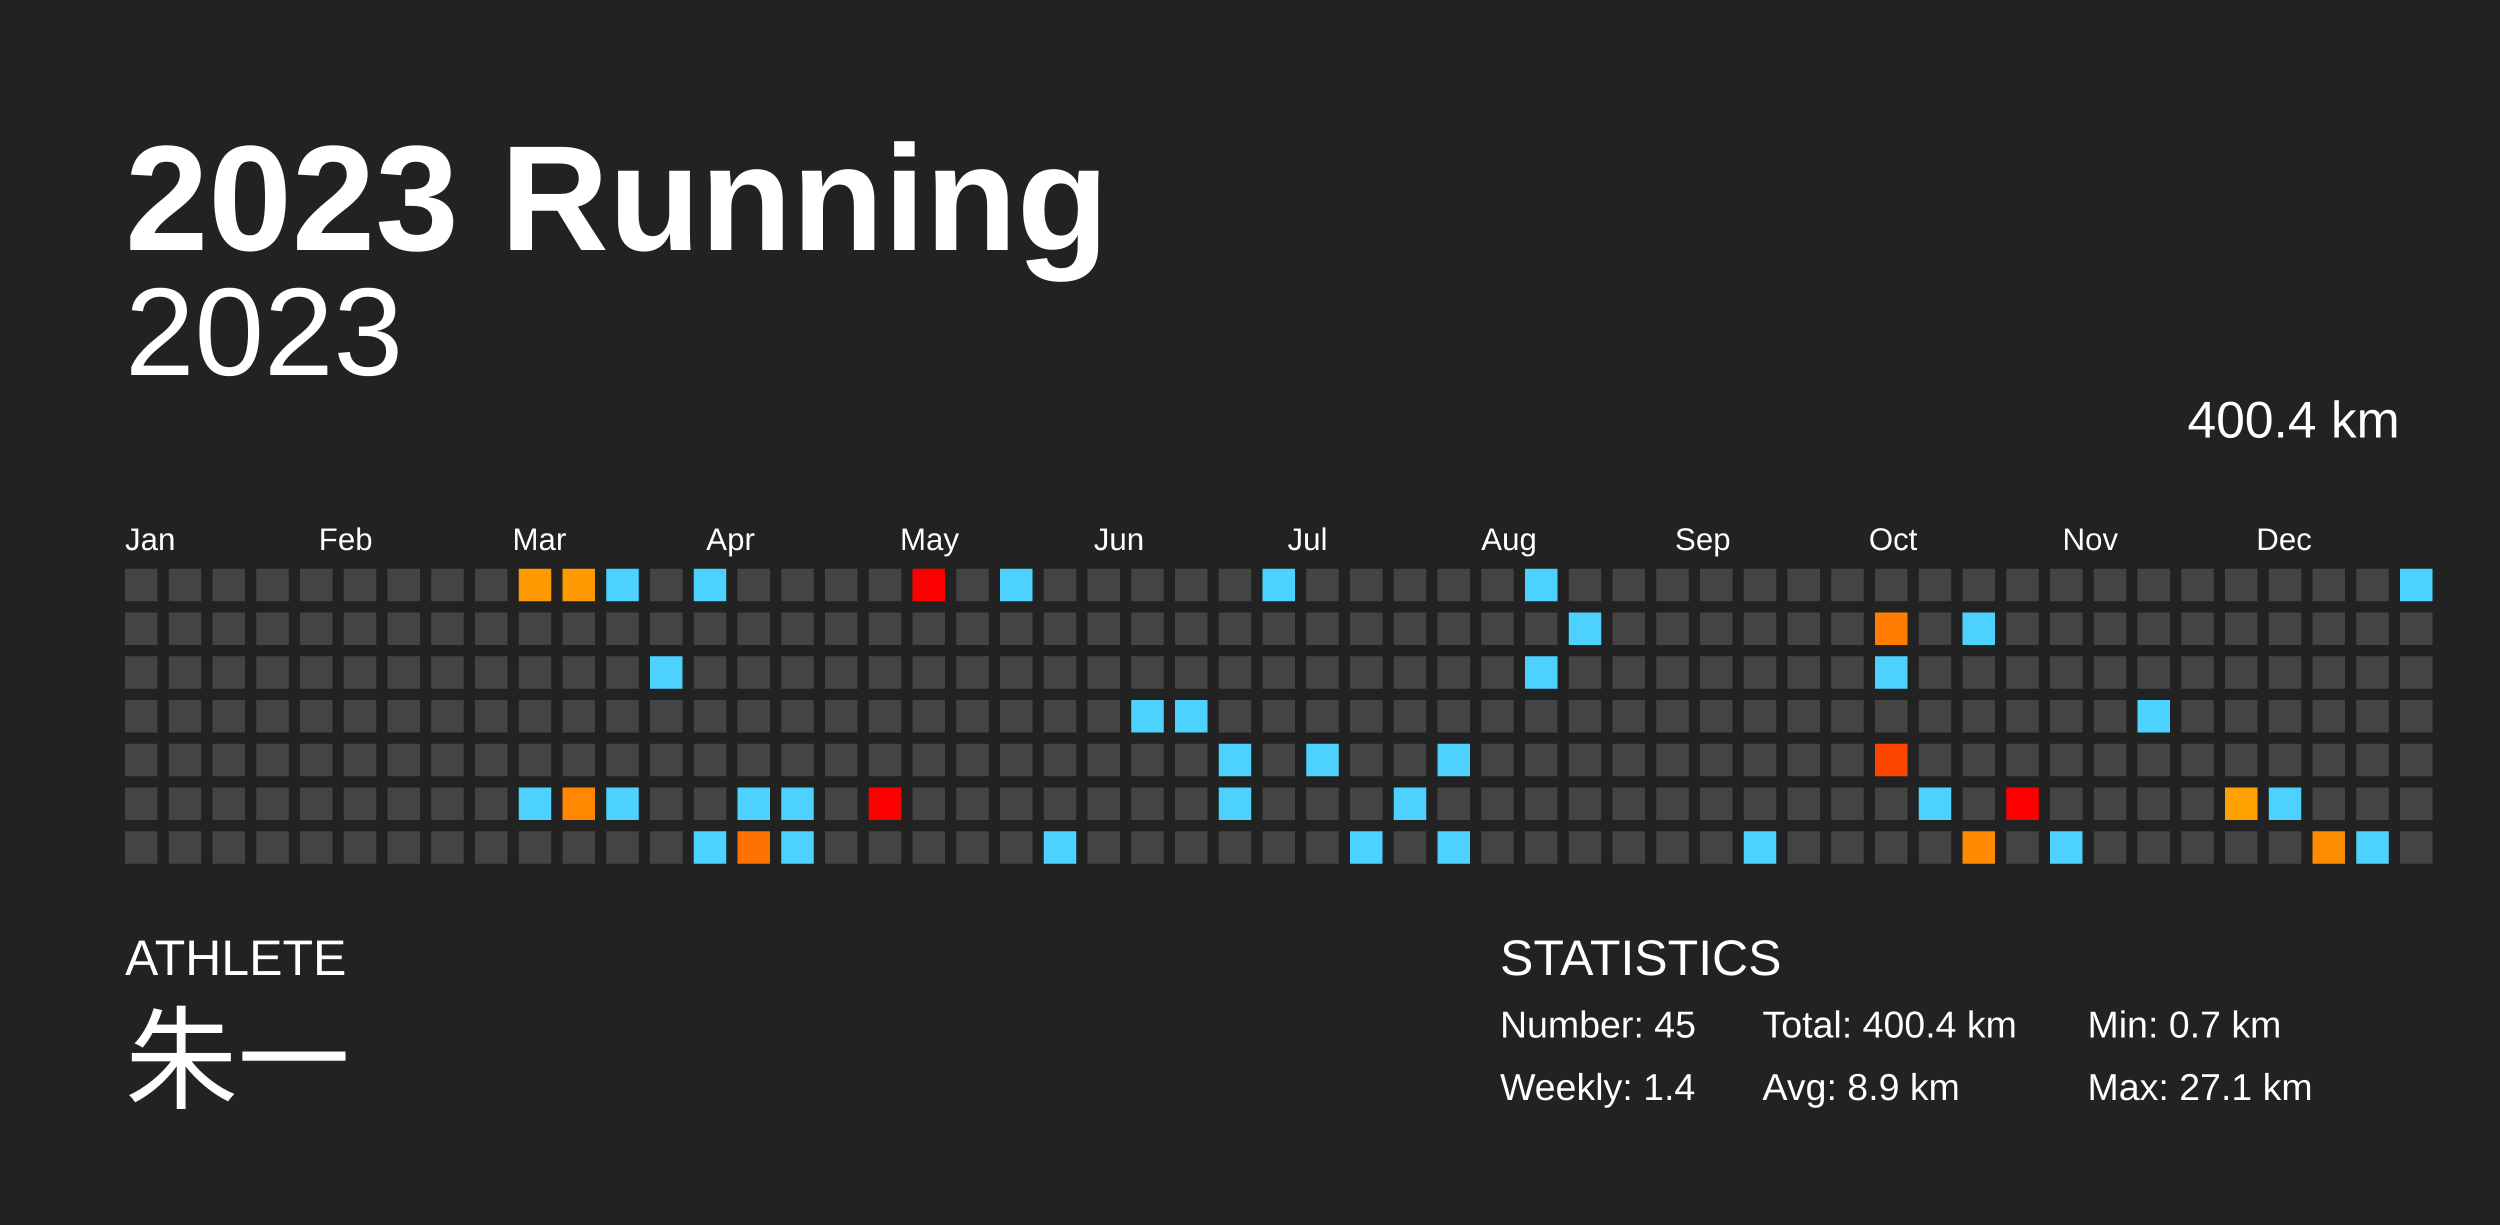
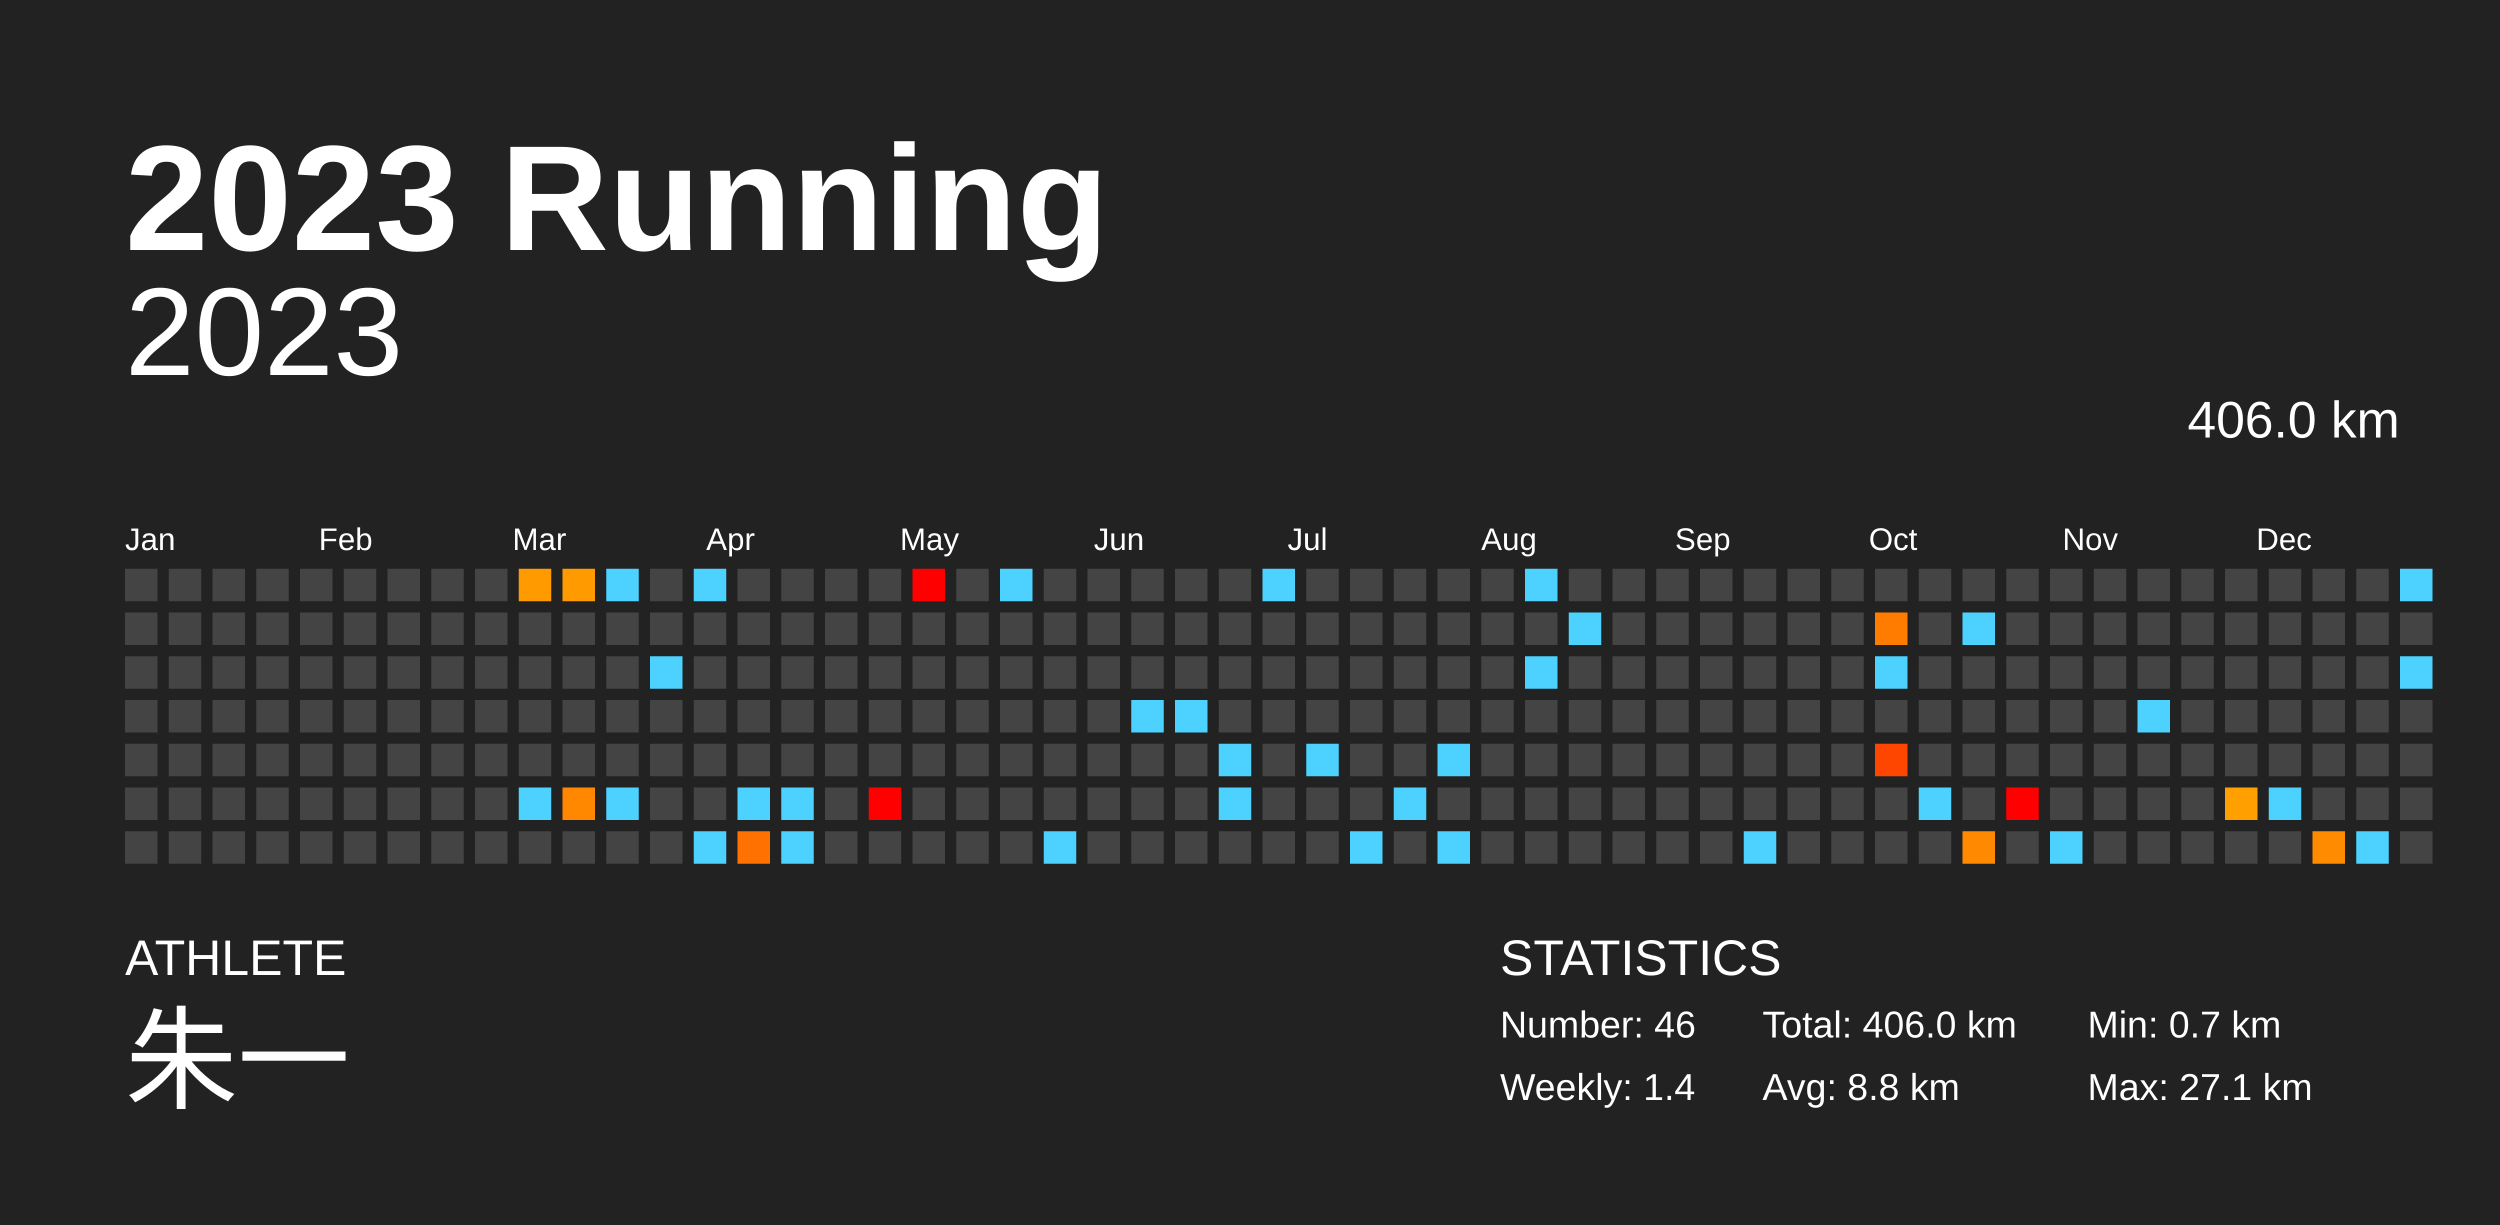
<svg xmlns="http://www.w3.org/2000/svg" baseProfile="full" height="98mm" version="1.1" viewBox="0,0,200,98" width="200mm">
  <defs />
  <rect fill="#222222" height="98" width="200" x="0" y="0" />
  <text fill="#FFFFFF" style="font-size:12px; font-family:Arial; font-weight:bold;" x="10" y="20">2023 Running</text>
  <text fill="#FFFFFF" style="font-size:4px; font-family:Arial" x="10" y="78">ATHLETE</text>
  <text fill="#FFFFFF" style="font-size:9px; font-family:Arial" x="10" y="88">朱一</text>
  <text fill="#FFFFFF" style="font-size:4px; font-family:Arial" x="120" y="78">STATISTICS</text>
-   <text fill="#FFFFFF" style="font-size:3px; font-family:Arial" x="120" y="83">Number: 45</text>
+   <text fill="#FFFFFF" style="font-size:3px; font-family:Arial" x="120" y="83">Number: 46</text>
  <text fill="#FFFFFF" style="font-size:3px; font-family:Arial" x="120" y="88">Weekly: 1.4</text>
-   <text fill="#FFFFFF" style="font-size:3px; font-family:Arial" x="141" y="83">Total: 400.4 km</text>
-   <text fill="#FFFFFF" style="font-size:3px; font-family:Arial" x="141" y="88">Avg: 8.9 km</text>
+   <text fill="#FFFFFF" style="font-size:3px; font-family:Arial" x="141" y="83">Total: 406.0 km</text>
+   <text fill="#FFFFFF" style="font-size:3px; font-family:Arial" x="141" y="88">Avg: 8.8 km</text>
  <text fill="#FFFFFF" style="font-size:3px; font-family:Arial" x="167" y="83">Min: 0.7 km</text>
  <text fill="#FFFFFF" style="font-size:3px; font-family:Arial" x="167" y="88">Max: 27.1 km</text>
  <text alignment-baseline="hanging" fill="#FFFFFF" style="font-size:10.0px; font-family:Arial;" x="10" y="30">2023</text>
-   <text alignment-baseline="hanging" fill="#FFFFFF" style="font-size:4.125px; font-family:Arial;" x="175" y="35">400.4 km</text>
+   <text alignment-baseline="hanging" fill="#FFFFFF" style="font-size:4.125px; font-family:Arial;" x="175" y="35">406.0 km</text>
  <text fill="#FFFFFF" style="font-size:2.5px; font-family:Arial" x="10.0" y="44">Jan</text>
  <text fill="#FFFFFF" style="font-size:2.5px; font-family:Arial" x="25.5" y="44">Feb</text>
  <text fill="#FFFFFF" style="font-size:2.5px; font-family:Arial" x="41.0" y="44">Mar</text>
  <text fill="#FFFFFF" style="font-size:2.5px; font-family:Arial" x="56.5" y="44">Apr</text>
  <text fill="#FFFFFF" style="font-size:2.5px; font-family:Arial" x="72.0" y="44">May</text>
  <text fill="#FFFFFF" style="font-size:2.5px; font-family:Arial" x="87.5" y="44">Jun</text>
  <text fill="#FFFFFF" style="font-size:2.5px; font-family:Arial" x="103.0" y="44">Jul</text>
  <text fill="#FFFFFF" style="font-size:2.5px; font-family:Arial" x="118.5" y="44">Aug</text>
  <text fill="#FFFFFF" style="font-size:2.5px; font-family:Arial" x="134.0" y="44">Sep</text>
  <text fill="#FFFFFF" style="font-size:2.5px; font-family:Arial" x="149.5" y="44">Oct</text>
  <text fill="#FFFFFF" style="font-size:2.5px; font-family:Arial" x="165.0" y="44">Nov</text>
  <text fill="#FFFFFF" style="font-size:2.5px; font-family:Arial" x="180.5" y="44">Dec</text>
  <rect fill="#444444" height="2.6" width="2.6" x="10.0" y="45.5" />
  <rect fill="#444444" height="2.6" width="2.6" x="10.0" y="49.0" />
  <rect fill="#444444" height="2.6" width="2.6" x="10.0" y="52.5" />
  <rect fill="#444444" height="2.6" width="2.6" x="10.0" y="56.0" />
  <rect fill="#444444" height="2.6" width="2.6" x="10.0" y="59.5" />
  <rect fill="#444444" height="2.6" width="2.6" x="10.0" y="63.0" />
  <rect fill="#444444" height="2.6" width="2.6" x="10.0" y="66.5" />
  <rect fill="#444444" height="2.6" width="2.6" x="13.5" y="45.5" />
  <rect fill="#444444" height="2.6" width="2.6" x="13.5" y="49.0" />
  <rect fill="#444444" height="2.6" width="2.6" x="13.5" y="52.5" />
  <rect fill="#444444" height="2.6" width="2.6" x="13.5" y="56.0" />
  <rect fill="#444444" height="2.6" width="2.6" x="13.5" y="59.5" />
  <rect fill="#444444" height="2.6" width="2.6" x="13.5" y="63.0" />
  <rect fill="#444444" height="2.6" width="2.6" x="13.5" y="66.5" />
  <rect fill="#444444" height="2.6" width="2.6" x="17.0" y="45.5" />
  <rect fill="#444444" height="2.6" width="2.6" x="17.0" y="49.0" />
  <rect fill="#444444" height="2.6" width="2.6" x="17.0" y="52.5" />
  <rect fill="#444444" height="2.6" width="2.6" x="17.0" y="56.0" />
  <rect fill="#444444" height="2.6" width="2.6" x="17.0" y="59.5" />
  <rect fill="#444444" height="2.6" width="2.6" x="17.0" y="63.0" />
  <rect fill="#444444" height="2.6" width="2.6" x="17.0" y="66.5" />
  <rect fill="#444444" height="2.6" width="2.6" x="20.5" y="45.5" />
  <rect fill="#444444" height="2.6" width="2.6" x="20.5" y="49.0" />
  <rect fill="#444444" height="2.6" width="2.6" x="20.5" y="52.5" />
  <rect fill="#444444" height="2.6" width="2.6" x="20.5" y="56.0" />
  <rect fill="#444444" height="2.6" width="2.6" x="20.5" y="59.5" />
  <rect fill="#444444" height="2.6" width="2.6" x="20.5" y="63.0" />
  <rect fill="#444444" height="2.6" width="2.6" x="20.5" y="66.5" />
  <rect fill="#444444" height="2.6" width="2.6" x="24.0" y="45.5" />
  <rect fill="#444444" height="2.6" width="2.6" x="24.0" y="49.0" />
  <rect fill="#444444" height="2.6" width="2.6" x="24.0" y="52.5" />
  <rect fill="#444444" height="2.6" width="2.6" x="24.0" y="56.0" />
  <rect fill="#444444" height="2.6" width="2.6" x="24.0" y="59.5" />
  <rect fill="#444444" height="2.6" width="2.6" x="24.0" y="63.0" />
  <rect fill="#444444" height="2.6" width="2.6" x="24.0" y="66.5" />
  <rect fill="#444444" height="2.6" width="2.6" x="27.5" y="45.5" />
  <rect fill="#444444" height="2.6" width="2.6" x="27.5" y="49.0" />
  <rect fill="#444444" height="2.6" width="2.6" x="27.5" y="52.5" />
  <rect fill="#444444" height="2.6" width="2.6" x="27.5" y="56.0" />
  <rect fill="#444444" height="2.6" width="2.6" x="27.5" y="59.5" />
  <rect fill="#444444" height="2.6" width="2.6" x="27.5" y="63.0" />
  <rect fill="#444444" height="2.6" width="2.6" x="27.5" y="66.5" />
  <rect fill="#444444" height="2.6" width="2.6" x="31.0" y="45.5" />
  <rect fill="#444444" height="2.6" width="2.6" x="31.0" y="49.0" />
  <rect fill="#444444" height="2.6" width="2.6" x="31.0" y="52.5" />
  <rect fill="#444444" height="2.6" width="2.6" x="31.0" y="56.0" />
  <rect fill="#444444" height="2.6" width="2.6" x="31.0" y="59.5" />
  <rect fill="#444444" height="2.6" width="2.6" x="31.0" y="63.0" />
  <rect fill="#444444" height="2.6" width="2.6" x="31.0" y="66.5" />
  <rect fill="#444444" height="2.6" width="2.6" x="34.5" y="45.5" />
  <rect fill="#444444" height="2.6" width="2.6" x="34.5" y="49.0" />
  <rect fill="#444444" height="2.6" width="2.6" x="34.5" y="52.5" />
  <rect fill="#444444" height="2.6" width="2.6" x="34.5" y="56.0" />
  <rect fill="#444444" height="2.6" width="2.6" x="34.5" y="59.5" />
  <rect fill="#444444" height="2.6" width="2.6" x="34.5" y="63.0" />
  <rect fill="#444444" height="2.6" width="2.6" x="34.5" y="66.5" />
  <rect fill="#444444" height="2.6" width="2.6" x="38.0" y="45.5" />
  <rect fill="#444444" height="2.6" width="2.6" x="38.0" y="49.0" />
  <rect fill="#444444" height="2.6" width="2.6" x="38.0" y="52.5" />
  <rect fill="#444444" height="2.6" width="2.6" x="38.0" y="56.0" />
  <rect fill="#444444" height="2.6" width="2.6" x="38.0" y="59.5" />
  <rect fill="#444444" height="2.6" width="2.6" x="38.0" y="63.0" />
  <rect fill="#444444" height="2.6" width="2.6" x="38.0" y="66.5" />
  <rect fill="#ff9a00" height="2.6" width="2.6" x="41.5" y="45.5" />
  <rect fill="#444444" height="2.6" width="2.6" x="41.5" y="49.0" />
  <rect fill="#444444" height="2.6" width="2.6" x="41.5" y="52.5" />
  <rect fill="#444444" height="2.6" width="2.6" x="41.5" y="56.0" />
  <rect fill="#444444" height="2.6" width="2.6" x="41.5" y="59.5" />
  <rect fill="#4dd2ff" height="2.6" width="2.6" x="41.5" y="63.0" />
  <rect fill="#444444" height="2.6" width="2.6" x="41.5" y="66.5" />
  <rect fill="#ff9b00" height="2.6" width="2.6" x="45.0" y="45.5" />
  <rect fill="#444444" height="2.6" width="2.6" x="45.0" y="49.0" />
  <rect fill="#444444" height="2.6" width="2.6" x="45.0" y="52.5" />
  <rect fill="#444444" height="2.6" width="2.6" x="45.0" y="56.0" />
  <rect fill="#444444" height="2.6" width="2.6" x="45.0" y="59.5" />
  <rect fill="#ff8800" height="2.6" width="2.6" x="45.0" y="63.0" />
  <rect fill="#444444" height="2.6" width="2.6" x="45.0" y="66.5" />
  <rect fill="#4dd2ff" height="2.6" width="2.6" x="48.5" y="45.5" />
  <rect fill="#444444" height="2.6" width="2.6" x="48.5" y="49.0" />
  <rect fill="#444444" height="2.6" width="2.6" x="48.5" y="52.5" />
  <rect fill="#444444" height="2.6" width="2.6" x="48.5" y="56.0" />
  <rect fill="#444444" height="2.6" width="2.6" x="48.5" y="59.5" />
  <rect fill="#4dd2ff" height="2.6" width="2.6" x="48.5" y="63.0" />
  <rect fill="#444444" height="2.6" width="2.6" x="48.5" y="66.5" />
  <rect fill="#444444" height="2.6" width="2.6" x="52.0" y="45.5" />
  <rect fill="#444444" height="2.6" width="2.6" x="52.0" y="49.0" />
  <rect fill="#4dd2ff" height="2.6" width="2.6" x="52.0" y="52.5" />
  <rect fill="#444444" height="2.6" width="2.6" x="52.0" y="56.0" />
  <rect fill="#444444" height="2.6" width="2.6" x="52.0" y="59.5" />
  <rect fill="#444444" height="2.6" width="2.6" x="52.0" y="63.0" />
  <rect fill="#444444" height="2.6" width="2.6" x="52.0" y="66.5" />
  <rect fill="#4dd2ff" height="2.6" width="2.6" x="55.5" y="45.5" />
  <rect fill="#444444" height="2.6" width="2.6" x="55.5" y="49.0" />
  <rect fill="#444444" height="2.6" width="2.6" x="55.5" y="52.5" />
  <rect fill="#444444" height="2.6" width="2.6" x="55.5" y="56.0" />
  <rect fill="#444444" height="2.6" width="2.6" x="55.5" y="59.5" />
  <rect fill="#444444" height="2.6" width="2.6" x="55.5" y="63.0" />
  <rect fill="#4dd2ff" height="2.6" width="2.6" x="55.5" y="66.5" />
  <rect fill="#444444" height="2.6" width="2.6" x="59.0" y="45.5" />
  <rect fill="#444444" height="2.6" width="2.6" x="59.0" y="49.0" />
  <rect fill="#444444" height="2.6" width="2.6" x="59.0" y="52.5" />
  <rect fill="#444444" height="2.6" width="2.6" x="59.0" y="56.0" />
  <rect fill="#444444" height="2.6" width="2.6" x="59.0" y="59.5" />
  <rect fill="#4dd2ff" height="2.6" width="2.6" x="59.0" y="63.0" />
  <rect fill="#ff7100" height="2.6" width="2.6" x="59.0" y="66.5" />
  <rect fill="#444444" height="2.6" width="2.6" x="62.5" y="45.5" />
  <rect fill="#444444" height="2.6" width="2.6" x="62.5" y="49.0" />
  <rect fill="#444444" height="2.6" width="2.6" x="62.5" y="52.5" />
  <rect fill="#444444" height="2.6" width="2.6" x="62.5" y="56.0" />
  <rect fill="#444444" height="2.6" width="2.6" x="62.5" y="59.5" />
  <rect fill="#4dd2ff" height="2.6" width="2.6" x="62.5" y="63.0" />
  <rect fill="#4dd2ff" height="2.6" width="2.6" x="62.5" y="66.5" />
  <rect fill="#444444" height="2.6" width="2.6" x="66.0" y="45.5" />
  <rect fill="#444444" height="2.6" width="2.6" x="66.0" y="49.0" />
  <rect fill="#444444" height="2.6" width="2.6" x="66.0" y="52.5" />
  <rect fill="#444444" height="2.6" width="2.6" x="66.0" y="56.0" />
  <rect fill="#444444" height="2.6" width="2.6" x="66.0" y="59.5" />
  <rect fill="#444444" height="2.6" width="2.6" x="66.0" y="63.0" />
  <rect fill="#444444" height="2.6" width="2.6" x="66.0" y="66.5" />
  <rect fill="#444444" height="2.6" width="2.6" x="69.5" y="45.5" />
  <rect fill="#444444" height="2.6" width="2.6" x="69.5" y="49.0" />
  <rect fill="#444444" height="2.6" width="2.6" x="69.5" y="52.5" />
  <rect fill="#444444" height="2.6" width="2.6" x="69.5" y="56.0" />
  <rect fill="#444444" height="2.6" width="2.6" x="69.5" y="59.5" />
  <rect fill="red" height="2.6" width="2.6" x="69.5" y="63.0" />
  <rect fill="#444444" height="2.6" width="2.6" x="69.5" y="66.5" />
  <rect fill="red" height="2.6" width="2.6" x="73.0" y="45.5" />
  <rect fill="#444444" height="2.6" width="2.6" x="73.0" y="49.0" />
  <rect fill="#444444" height="2.6" width="2.6" x="73.0" y="52.5" />
  <rect fill="#444444" height="2.6" width="2.6" x="73.0" y="56.0" />
  <rect fill="#444444" height="2.6" width="2.6" x="73.0" y="59.5" />
  <rect fill="#444444" height="2.6" width="2.6" x="73.0" y="63.0" />
  <rect fill="#444444" height="2.6" width="2.6" x="73.0" y="66.5" />
  <rect fill="#444444" height="2.6" width="2.6" x="76.5" y="45.5" />
  <rect fill="#444444" height="2.6" width="2.6" x="76.5" y="49.0" />
  <rect fill="#444444" height="2.6" width="2.6" x="76.5" y="52.5" />
  <rect fill="#444444" height="2.6" width="2.6" x="76.5" y="56.0" />
  <rect fill="#444444" height="2.6" width="2.6" x="76.5" y="59.5" />
  <rect fill="#444444" height="2.6" width="2.6" x="76.5" y="63.0" />
  <rect fill="#444444" height="2.6" width="2.6" x="76.5" y="66.5" />
  <rect fill="#4dd2ff" height="2.6" width="2.6" x="80.0" y="45.5" />
  <rect fill="#444444" height="2.6" width="2.6" x="80.0" y="49.0" />
  <rect fill="#444444" height="2.6" width="2.6" x="80.0" y="52.5" />
  <rect fill="#444444" height="2.6" width="2.6" x="80.0" y="56.0" />
  <rect fill="#444444" height="2.6" width="2.6" x="80.0" y="59.5" />
  <rect fill="#444444" height="2.6" width="2.6" x="80.0" y="63.0" />
  <rect fill="#444444" height="2.6" width="2.6" x="80.0" y="66.5" />
  <rect fill="#444444" height="2.6" width="2.6" x="83.5" y="45.5" />
  <rect fill="#444444" height="2.6" width="2.6" x="83.5" y="49.0" />
  <rect fill="#444444" height="2.6" width="2.6" x="83.5" y="52.5" />
  <rect fill="#444444" height="2.6" width="2.6" x="83.5" y="56.0" />
  <rect fill="#444444" height="2.6" width="2.6" x="83.5" y="59.5" />
  <rect fill="#444444" height="2.6" width="2.6" x="83.5" y="63.0" />
  <rect fill="#4dd2ff" height="2.6" width="2.6" x="83.5" y="66.5" />
  <rect fill="#444444" height="2.6" width="2.6" x="87.0" y="45.5" />
  <rect fill="#444444" height="2.6" width="2.6" x="87.0" y="49.0" />
  <rect fill="#444444" height="2.6" width="2.6" x="87.0" y="52.5" />
  <rect fill="#444444" height="2.6" width="2.6" x="87.0" y="56.0" />
  <rect fill="#444444" height="2.6" width="2.6" x="87.0" y="59.5" />
  <rect fill="#444444" height="2.6" width="2.6" x="87.0" y="63.0" />
  <rect fill="#444444" height="2.6" width="2.6" x="87.0" y="66.5" />
  <rect fill="#444444" height="2.6" width="2.6" x="90.5" y="45.5" />
  <rect fill="#444444" height="2.6" width="2.6" x="90.5" y="49.0" />
  <rect fill="#444444" height="2.6" width="2.6" x="90.5" y="52.5" />
  <rect fill="#4dd2ff" height="2.6" width="2.6" x="90.5" y="56.0" />
  <rect fill="#444444" height="2.6" width="2.6" x="90.5" y="59.5" />
  <rect fill="#444444" height="2.6" width="2.6" x="90.5" y="63.0" />
  <rect fill="#444444" height="2.6" width="2.6" x="90.5" y="66.5" />
  <rect fill="#444444" height="2.6" width="2.6" x="94.0" y="45.5" />
  <rect fill="#444444" height="2.6" width="2.6" x="94.0" y="49.0" />
  <rect fill="#444444" height="2.6" width="2.6" x="94.0" y="52.5" />
  <rect fill="#4dd2ff" height="2.6" width="2.6" x="94.0" y="56.0" />
  <rect fill="#444444" height="2.6" width="2.6" x="94.0" y="59.5" />
  <rect fill="#444444" height="2.6" width="2.6" x="94.0" y="63.0" />
  <rect fill="#444444" height="2.6" width="2.6" x="94.0" y="66.5" />
  <rect fill="#444444" height="2.6" width="2.6" x="97.5" y="45.5" />
  <rect fill="#444444" height="2.6" width="2.6" x="97.5" y="49.0" />
  <rect fill="#444444" height="2.6" width="2.6" x="97.5" y="52.5" />
  <rect fill="#444444" height="2.6" width="2.6" x="97.5" y="56.0" />
  <rect fill="#4dd2ff" height="2.6" width="2.6" x="97.5" y="59.5" />
  <rect fill="#4dd2ff" height="2.6" width="2.6" x="97.5" y="63.0" />
  <rect fill="#444444" height="2.6" width="2.6" x="97.5" y="66.5" />
  <rect fill="#4dd2ff" height="2.6" width="2.6" x="101.0" y="45.5" />
  <rect fill="#444444" height="2.6" width="2.6" x="101.0" y="49.0" />
  <rect fill="#444444" height="2.6" width="2.6" x="101.0" y="52.5" />
  <rect fill="#444444" height="2.6" width="2.6" x="101.0" y="56.0" />
  <rect fill="#444444" height="2.6" width="2.6" x="101.0" y="59.5" />
  <rect fill="#444444" height="2.6" width="2.6" x="101.0" y="63.0" />
  <rect fill="#444444" height="2.6" width="2.6" x="101.0" y="66.5" />
  <rect fill="#444444" height="2.6" width="2.6" x="104.5" y="45.5" />
  <rect fill="#444444" height="2.6" width="2.6" x="104.5" y="49.0" />
  <rect fill="#444444" height="2.6" width="2.6" x="104.5" y="52.5" />
  <rect fill="#444444" height="2.6" width="2.6" x="104.5" y="56.0" />
  <rect fill="#4dd2ff" height="2.6" width="2.6" x="104.5" y="59.5" />
  <rect fill="#444444" height="2.6" width="2.6" x="104.5" y="63.0" />
  <rect fill="#444444" height="2.6" width="2.6" x="104.5" y="66.5" />
  <rect fill="#444444" height="2.6" width="2.6" x="108.0" y="45.5" />
  <rect fill="#444444" height="2.6" width="2.6" x="108.0" y="49.0" />
  <rect fill="#444444" height="2.6" width="2.6" x="108.0" y="52.5" />
  <rect fill="#444444" height="2.6" width="2.6" x="108.0" y="56.0" />
  <rect fill="#444444" height="2.6" width="2.6" x="108.0" y="59.5" />
  <rect fill="#444444" height="2.6" width="2.6" x="108.0" y="63.0" />
  <rect fill="#4dd2ff" height="2.6" width="2.6" x="108.0" y="66.5" />
  <rect fill="#444444" height="2.6" width="2.6" x="111.5" y="45.5" />
  <rect fill="#444444" height="2.6" width="2.6" x="111.5" y="49.0" />
  <rect fill="#444444" height="2.6" width="2.6" x="111.5" y="52.5" />
  <rect fill="#444444" height="2.6" width="2.6" x="111.5" y="56.0" />
  <rect fill="#444444" height="2.6" width="2.6" x="111.5" y="59.5" />
  <rect fill="#4dd2ff" height="2.6" width="2.6" x="111.5" y="63.0" />
  <rect fill="#444444" height="2.6" width="2.6" x="111.5" y="66.5" />
  <rect fill="#444444" height="2.6" width="2.6" x="115.0" y="45.5" />
  <rect fill="#444444" height="2.6" width="2.6" x="115.0" y="49.0" />
  <rect fill="#444444" height="2.6" width="2.6" x="115.0" y="52.5" />
  <rect fill="#444444" height="2.6" width="2.6" x="115.0" y="56.0" />
  <rect fill="#4dd2ff" height="2.6" width="2.6" x="115.0" y="59.5" />
  <rect fill="#444444" height="2.6" width="2.6" x="115.0" y="63.0" />
  <rect fill="#4dd2ff" height="2.6" width="2.6" x="115.0" y="66.5" />
  <rect fill="#444444" height="2.6" width="2.6" x="118.5" y="45.5" />
  <rect fill="#444444" height="2.6" width="2.6" x="118.5" y="49.0" />
  <rect fill="#444444" height="2.6" width="2.6" x="118.5" y="52.5" />
  <rect fill="#444444" height="2.6" width="2.6" x="118.5" y="56.0" />
  <rect fill="#444444" height="2.6" width="2.6" x="118.5" y="59.5" />
  <rect fill="#444444" height="2.6" width="2.6" x="118.5" y="63.0" />
  <rect fill="#444444" height="2.6" width="2.6" x="118.5" y="66.5" />
  <rect fill="#4dd2ff" height="2.6" width="2.6" x="122.0" y="45.5" />
  <rect fill="#444444" height="2.6" width="2.6" x="122.0" y="49.0" />
  <rect fill="#4dd2ff" height="2.6" width="2.6" x="122.0" y="52.5" />
  <rect fill="#444444" height="2.6" width="2.6" x="122.0" y="56.0" />
  <rect fill="#444444" height="2.6" width="2.6" x="122.0" y="59.5" />
  <rect fill="#444444" height="2.6" width="2.6" x="122.0" y="63.0" />
  <rect fill="#444444" height="2.6" width="2.6" x="122.0" y="66.5" />
  <rect fill="#444444" height="2.6" width="2.6" x="125.5" y="45.5" />
  <rect fill="#4dd2ff" height="2.6" width="2.6" x="125.5" y="49.0" />
  <rect fill="#444444" height="2.6" width="2.6" x="125.5" y="52.5" />
  <rect fill="#444444" height="2.6" width="2.6" x="125.5" y="56.0" />
  <rect fill="#444444" height="2.6" width="2.6" x="125.5" y="59.5" />
  <rect fill="#444444" height="2.6" width="2.6" x="125.5" y="63.0" />
  <rect fill="#444444" height="2.6" width="2.6" x="125.5" y="66.5" />
  <rect fill="#444444" height="2.6" width="2.6" x="129.0" y="45.5" />
  <rect fill="#444444" height="2.6" width="2.6" x="129.0" y="49.0" />
  <rect fill="#444444" height="2.6" width="2.6" x="129.0" y="52.5" />
  <rect fill="#444444" height="2.6" width="2.6" x="129.0" y="56.0" />
  <rect fill="#444444" height="2.6" width="2.6" x="129.0" y="59.5" />
  <rect fill="#444444" height="2.6" width="2.6" x="129.0" y="63.0" />
  <rect fill="#444444" height="2.6" width="2.6" x="129.0" y="66.5" />
  <rect fill="#444444" height="2.6" width="2.6" x="132.5" y="45.5" />
  <rect fill="#444444" height="2.6" width="2.6" x="132.5" y="49.0" />
  <rect fill="#444444" height="2.6" width="2.6" x="132.5" y="52.5" />
  <rect fill="#444444" height="2.6" width="2.6" x="132.5" y="56.0" />
  <rect fill="#444444" height="2.6" width="2.6" x="132.5" y="59.5" />
  <rect fill="#444444" height="2.6" width="2.6" x="132.5" y="63.0" />
  <rect fill="#444444" height="2.6" width="2.6" x="132.5" y="66.5" />
  <rect fill="#444444" height="2.6" width="2.6" x="136.0" y="45.5" />
  <rect fill="#444444" height="2.6" width="2.6" x="136.0" y="49.0" />
  <rect fill="#444444" height="2.6" width="2.6" x="136.0" y="52.5" />
  <rect fill="#444444" height="2.6" width="2.6" x="136.0" y="56.0" />
  <rect fill="#444444" height="2.6" width="2.6" x="136.0" y="59.5" />
  <rect fill="#444444" height="2.6" width="2.6" x="136.0" y="63.0" />
  <rect fill="#444444" height="2.6" width="2.6" x="136.0" y="66.5" />
  <rect fill="#444444" height="2.6" width="2.6" x="139.5" y="45.5" />
  <rect fill="#444444" height="2.6" width="2.6" x="139.5" y="49.0" />
  <rect fill="#444444" height="2.6" width="2.6" x="139.5" y="52.5" />
  <rect fill="#444444" height="2.6" width="2.6" x="139.5" y="56.0" />
  <rect fill="#444444" height="2.6" width="2.6" x="139.5" y="59.5" />
  <rect fill="#444444" height="2.6" width="2.6" x="139.5" y="63.0" />
  <rect fill="#4dd2ff" height="2.6" width="2.6" x="139.5" y="66.5" />
  <rect fill="#444444" height="2.6" width="2.6" x="143.0" y="45.5" />
  <rect fill="#444444" height="2.6" width="2.6" x="143.0" y="49.0" />
  <rect fill="#444444" height="2.6" width="2.6" x="143.0" y="52.5" />
  <rect fill="#444444" height="2.6" width="2.6" x="143.0" y="56.0" />
  <rect fill="#444444" height="2.6" width="2.6" x="143.0" y="59.5" />
  <rect fill="#444444" height="2.6" width="2.6" x="143.0" y="63.0" />
  <rect fill="#444444" height="2.6" width="2.6" x="143.0" y="66.5" />
  <rect fill="#444444" height="2.6" width="2.6" x="146.5" y="45.5" />
  <rect fill="#444444" height="2.6" width="2.6" x="146.5" y="49.0" />
  <rect fill="#444444" height="2.6" width="2.6" x="146.5" y="52.5" />
  <rect fill="#444444" height="2.6" width="2.6" x="146.5" y="56.0" />
  <rect fill="#444444" height="2.6" width="2.6" x="146.5" y="59.5" />
  <rect fill="#444444" height="2.6" width="2.6" x="146.5" y="63.0" />
  <rect fill="#444444" height="2.6" width="2.6" x="146.5" y="66.5" />
  <rect fill="#444444" height="2.6" width="2.6" x="150.0" y="45.5" />
  <rect fill="#ff7c00" height="2.6" width="2.6" x="150.0" y="49.0" />
  <rect fill="#4dd2ff" height="2.6" width="2.6" x="150.0" y="52.5" />
  <rect fill="#444444" height="2.6" width="2.6" x="150.0" y="56.0" />
  <rect fill="#ff4600" height="2.6" width="2.6" x="150.0" y="59.5" />
  <rect fill="#444444" height="2.6" width="2.6" x="150.0" y="63.0" />
  <rect fill="#444444" height="2.6" width="2.6" x="150.0" y="66.5" />
  <rect fill="#444444" height="2.6" width="2.6" x="153.5" y="45.5" />
  <rect fill="#444444" height="2.6" width="2.6" x="153.5" y="49.0" />
  <rect fill="#444444" height="2.6" width="2.6" x="153.5" y="52.5" />
  <rect fill="#444444" height="2.6" width="2.6" x="153.5" y="56.0" />
  <rect fill="#444444" height="2.6" width="2.6" x="153.5" y="59.5" />
  <rect fill="#4dd2ff" height="2.6" width="2.6" x="153.5" y="63.0" />
  <rect fill="#444444" height="2.6" width="2.6" x="153.5" y="66.5" />
  <rect fill="#444444" height="2.6" width="2.6" x="157.0" y="45.5" />
  <rect fill="#4dd2ff" height="2.6" width="2.6" x="157.0" y="49.0" />
  <rect fill="#444444" height="2.6" width="2.6" x="157.0" y="52.5" />
  <rect fill="#444444" height="2.6" width="2.6" x="157.0" y="56.0" />
  <rect fill="#444444" height="2.6" width="2.6" x="157.0" y="59.5" />
  <rect fill="#444444" height="2.6" width="2.6" x="157.0" y="63.0" />
  <rect fill="#ff8900" height="2.6" width="2.6" x="157.0" y="66.5" />
  <rect fill="#444444" height="2.6" width="2.6" x="160.5" y="45.5" />
  <rect fill="#444444" height="2.6" width="2.6" x="160.5" y="49.0" />
  <rect fill="#444444" height="2.6" width="2.6" x="160.5" y="52.5" />
  <rect fill="#444444" height="2.6" width="2.6" x="160.5" y="56.0" />
  <rect fill="#444444" height="2.6" width="2.6" x="160.5" y="59.5" />
  <rect fill="red" height="2.6" width="2.6" x="160.5" y="63.0" />
  <rect fill="#444444" height="2.6" width="2.6" x="160.5" y="66.5" />
  <rect fill="#444444" height="2.6" width="2.6" x="164.0" y="45.5" />
  <rect fill="#444444" height="2.6" width="2.6" x="164.0" y="49.0" />
  <rect fill="#444444" height="2.6" width="2.6" x="164.0" y="52.5" />
  <rect fill="#444444" height="2.6" width="2.6" x="164.0" y="56.0" />
  <rect fill="#444444" height="2.6" width="2.6" x="164.0" y="59.5" />
  <rect fill="#444444" height="2.6" width="2.6" x="164.0" y="63.0" />
  <rect fill="#4dd2ff" height="2.6" width="2.6" x="164.0" y="66.5" />
  <rect fill="#444444" height="2.6" width="2.6" x="167.5" y="45.5" />
  <rect fill="#444444" height="2.6" width="2.6" x="167.5" y="49.0" />
  <rect fill="#444444" height="2.6" width="2.6" x="167.5" y="52.5" />
  <rect fill="#444444" height="2.6" width="2.6" x="167.5" y="56.0" />
  <rect fill="#444444" height="2.6" width="2.6" x="167.5" y="59.5" />
  <rect fill="#444444" height="2.6" width="2.6" x="167.5" y="63.0" />
  <rect fill="#444444" height="2.6" width="2.6" x="167.5" y="66.5" />
  <rect fill="#444444" height="2.6" width="2.6" x="171.0" y="45.5" />
  <rect fill="#444444" height="2.6" width="2.6" x="171.0" y="49.0" />
  <rect fill="#444444" height="2.6" width="2.6" x="171.0" y="52.5" />
  <rect fill="#4dd2ff" height="2.6" width="2.6" x="171.0" y="56.0" />
  <rect fill="#444444" height="2.6" width="2.6" x="171.0" y="59.5" />
  <rect fill="#444444" height="2.6" width="2.6" x="171.0" y="63.0" />
  <rect fill="#444444" height="2.6" width="2.6" x="171.0" y="66.5" />
  <rect fill="#444444" height="2.6" width="2.6" x="174.5" y="45.5" />
  <rect fill="#444444" height="2.6" width="2.6" x="174.5" y="49.0" />
  <rect fill="#444444" height="2.6" width="2.6" x="174.5" y="52.5" />
  <rect fill="#444444" height="2.6" width="2.6" x="174.5" y="56.0" />
  <rect fill="#444444" height="2.6" width="2.6" x="174.5" y="59.5" />
  <rect fill="#444444" height="2.6" width="2.6" x="174.5" y="63.0" />
  <rect fill="#444444" height="2.6" width="2.6" x="174.5" y="66.5" />
  <rect fill="#444444" height="2.6" width="2.6" x="178.0" y="45.5" />
  <rect fill="#444444" height="2.6" width="2.6" x="178.0" y="49.0" />
  <rect fill="#444444" height="2.6" width="2.6" x="178.0" y="52.5" />
  <rect fill="#444444" height="2.6" width="2.6" x="178.0" y="56.0" />
  <rect fill="#444444" height="2.6" width="2.6" x="178.0" y="59.5" />
  <rect fill="#ff9f00" height="2.6" width="2.6" x="178.0" y="63.0" />
  <rect fill="#444444" height="2.6" width="2.6" x="178.0" y="66.5" />
  <rect fill="#444444" height="2.6" width="2.6" x="181.5" y="45.5" />
  <rect fill="#444444" height="2.6" width="2.6" x="181.5" y="49.0" />
  <rect fill="#444444" height="2.6" width="2.6" x="181.5" y="52.5" />
  <rect fill="#444444" height="2.6" width="2.6" x="181.5" y="56.0" />
  <rect fill="#444444" height="2.6" width="2.6" x="181.5" y="59.5" />
  <rect fill="#4dd2ff" height="2.6" width="2.6" x="181.5" y="63.0" />
  <rect fill="#444444" height="2.6" width="2.6" x="181.5" y="66.5" />
  <rect fill="#444444" height="2.6" width="2.6" x="185.0" y="45.5" />
  <rect fill="#444444" height="2.6" width="2.6" x="185.0" y="49.0" />
  <rect fill="#444444" height="2.6" width="2.6" x="185.0" y="52.5" />
  <rect fill="#444444" height="2.6" width="2.6" x="185.0" y="56.0" />
  <rect fill="#444444" height="2.6" width="2.6" x="185.0" y="59.5" />
  <rect fill="#444444" height="2.6" width="2.6" x="185.0" y="63.0" />
  <rect fill="#ff8c00" height="2.6" width="2.6" x="185.0" y="66.5" />
  <rect fill="#444444" height="2.6" width="2.6" x="188.5" y="45.5" />
  <rect fill="#444444" height="2.6" width="2.6" x="188.5" y="49.0" />
  <rect fill="#444444" height="2.6" width="2.6" x="188.5" y="52.5" />
  <rect fill="#444444" height="2.6" width="2.6" x="188.5" y="56.0" />
  <rect fill="#444444" height="2.6" width="2.6" x="188.5" y="59.5" />
  <rect fill="#444444" height="2.6" width="2.6" x="188.5" y="63.0" />
  <rect fill="#4dd2ff" height="2.6" width="2.6" x="188.5" y="66.5" />
  <rect fill="#4dd2ff" height="2.6" width="2.6" x="192.0" y="45.5" />
  <rect fill="#444444" height="2.6" width="2.6" x="192.0" y="49.0" />
-   <rect fill="#444444" height="2.6" width="2.6" x="192.0" y="52.5" />
+   <rect fill="#4dd2ff" height="2.6" width="2.6" x="192.0" y="52.5" />
  <rect fill="#444444" height="2.6" width="2.6" x="192.0" y="56.0" />
  <rect fill="#444444" height="2.6" width="2.6" x="192.0" y="59.5" />
  <rect fill="#444444" height="2.6" width="2.6" x="192.0" y="63.0" />
  <rect fill="#444444" height="2.6" width="2.6" x="192.0" y="66.5" />
</svg>
